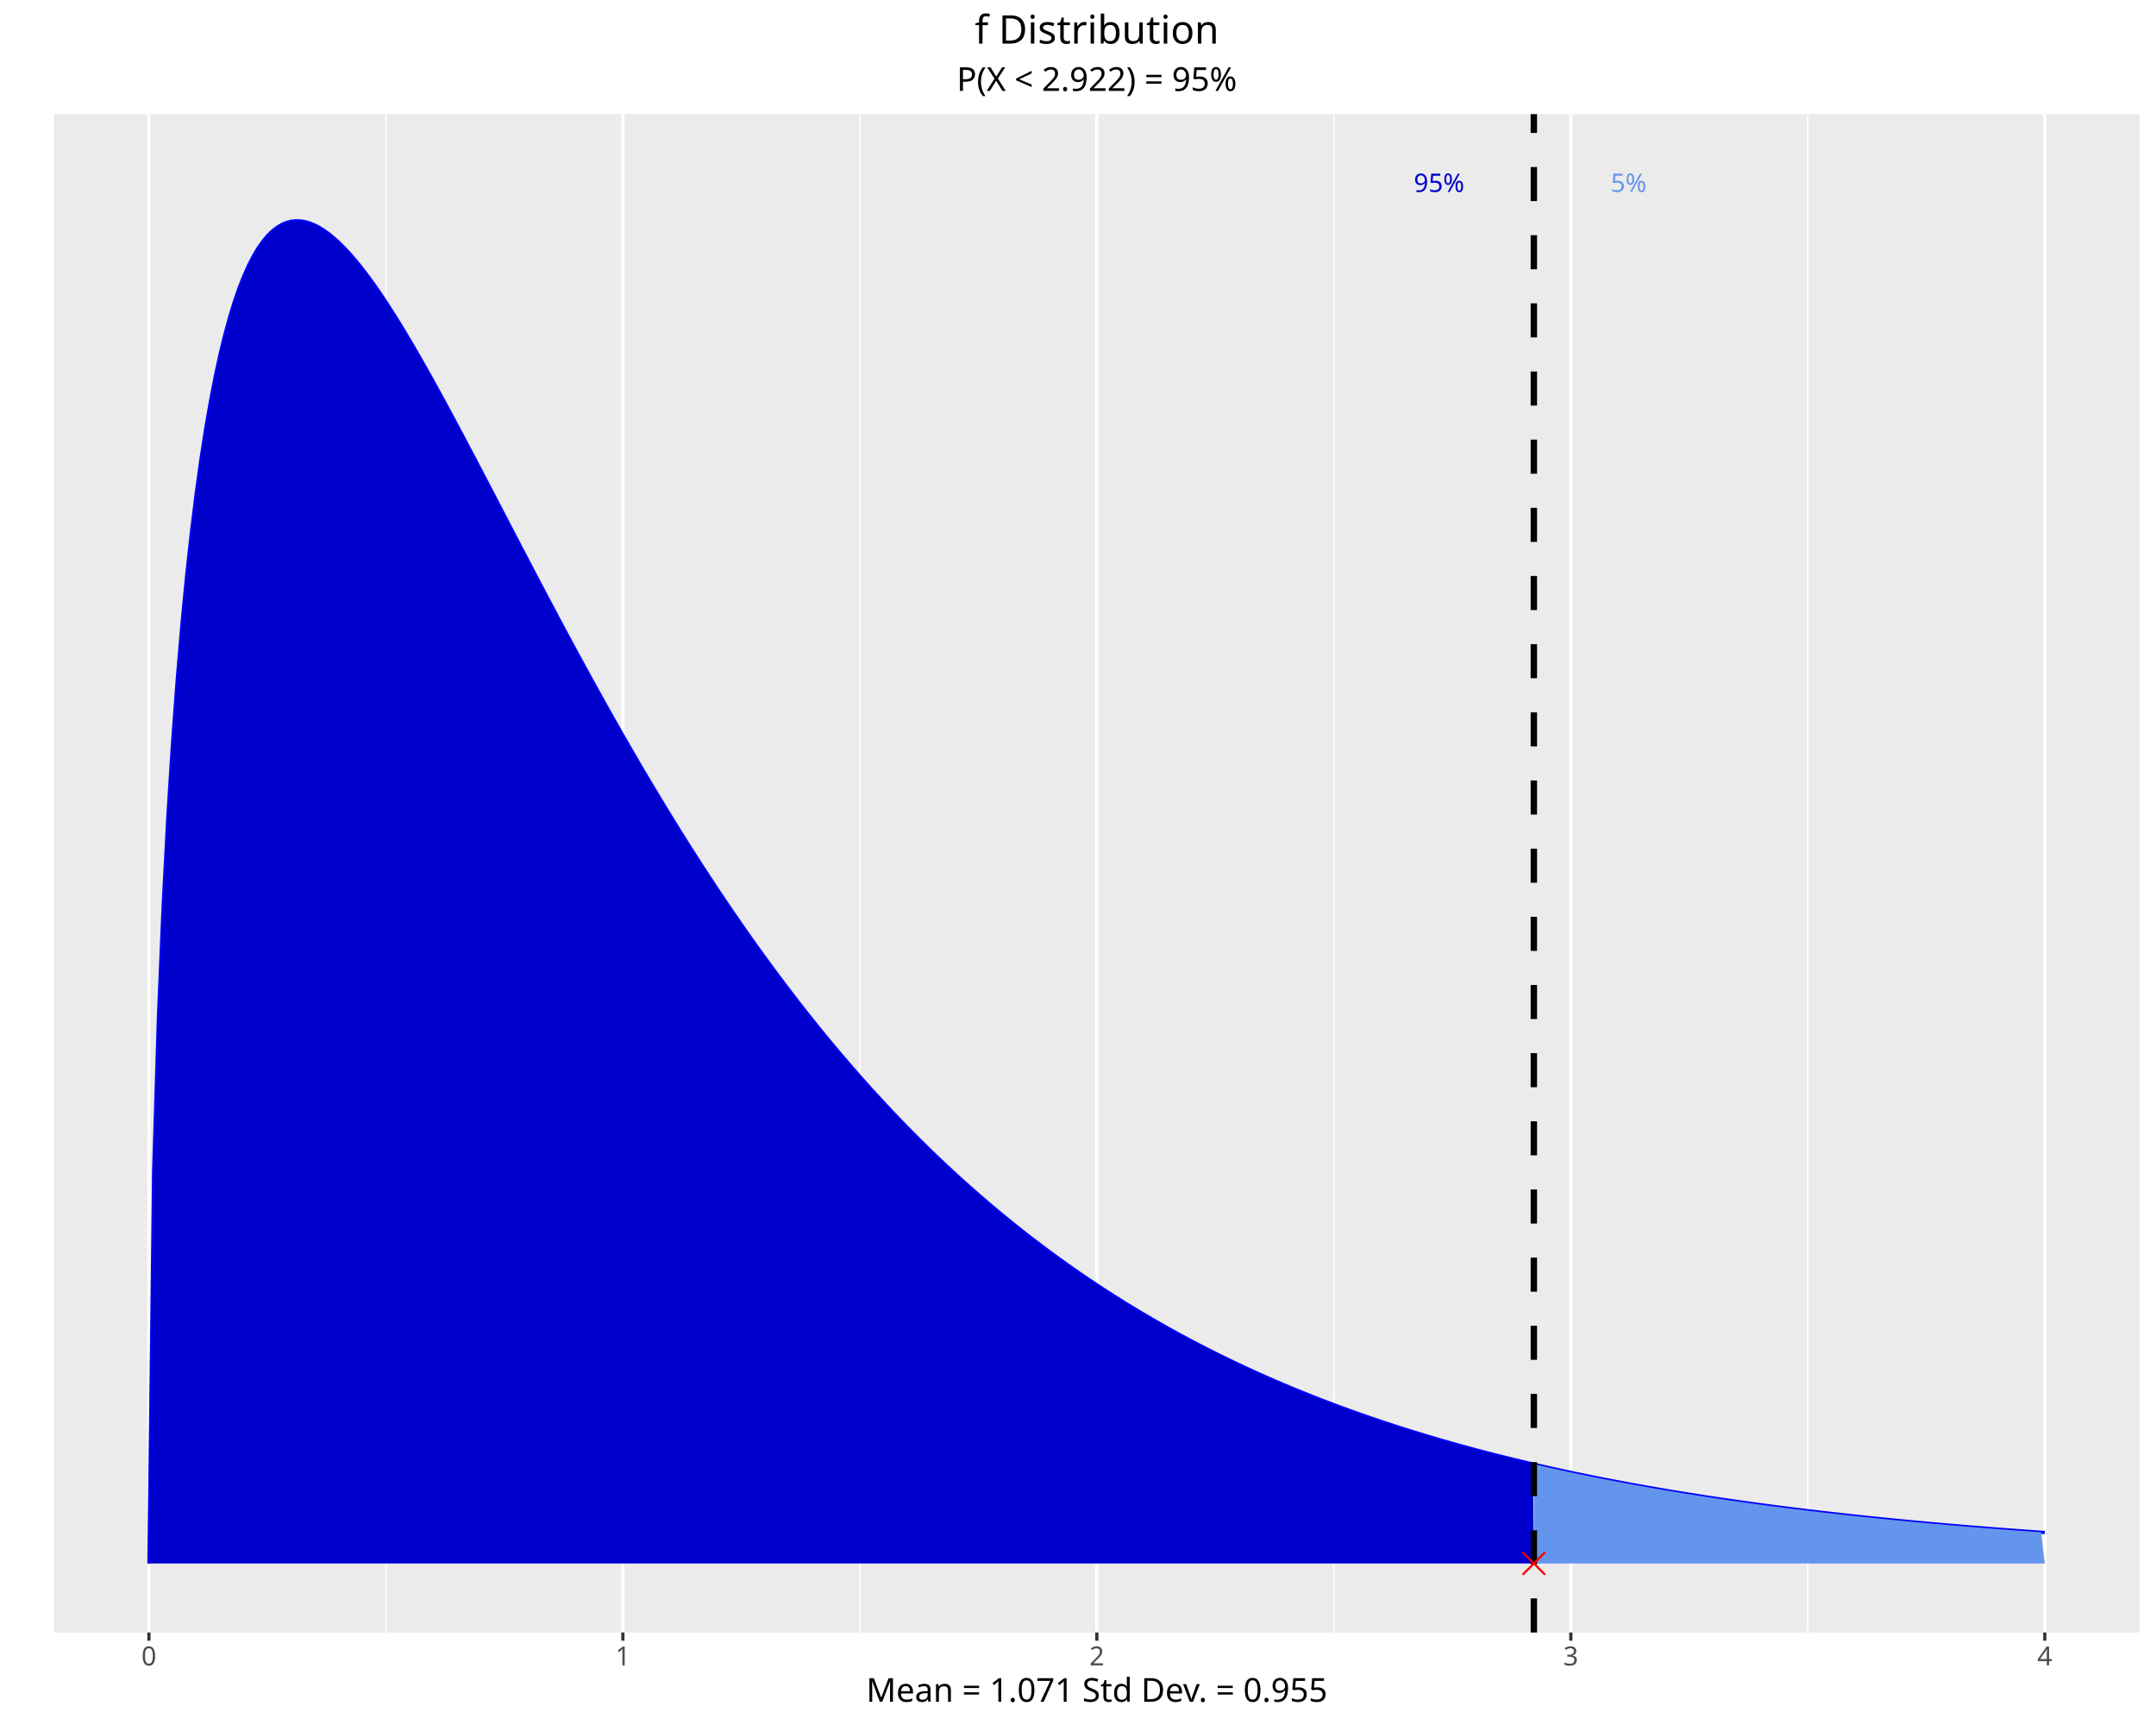
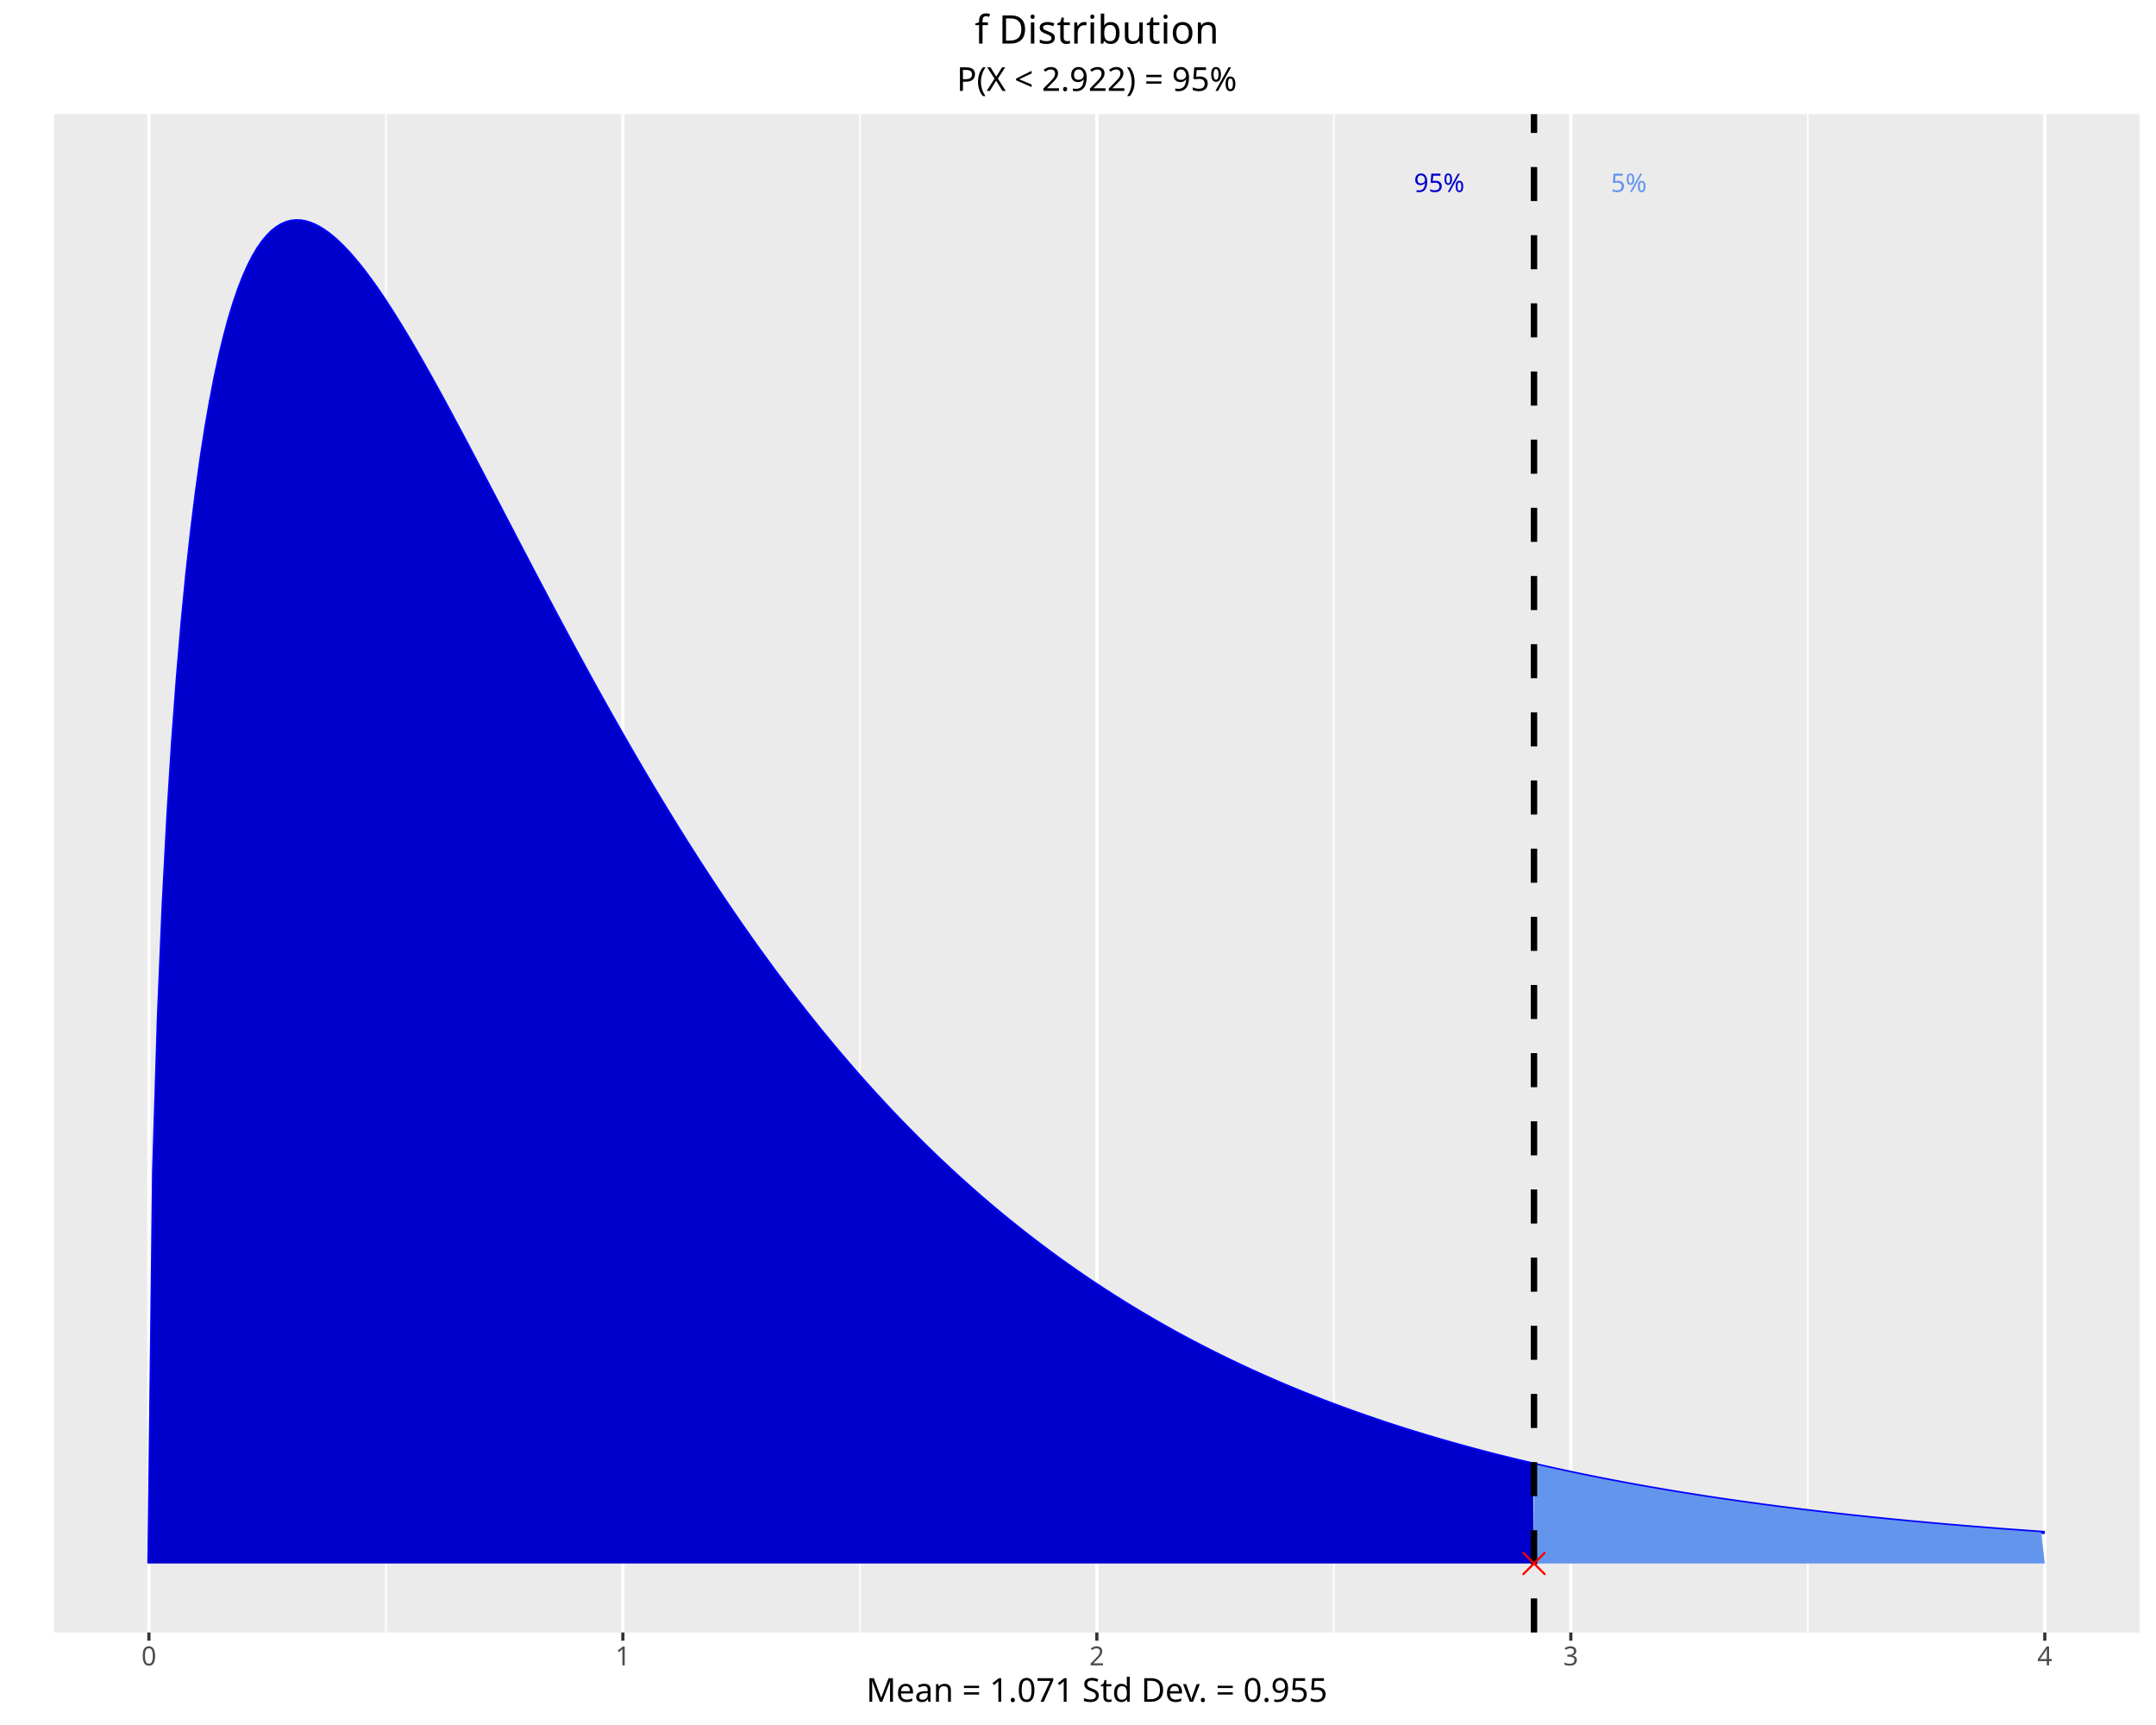
<svg xmlns="http://www.w3.org/2000/svg" class="svglite" data-engine-version="2.0" width="720.00pt" height="576.00pt" viewBox="0 0 720.00 576.00">
  <defs>
    <style type="text/css">
    .svglite line, .svglite polyline, .svglite polygon, .svglite path, .svglite rect, .svglite circle {
      fill: none;
      stroke: #000000;
      stroke-linecap: round;
      stroke-linejoin: round;
      stroke-miterlimit: 10.00;
    }
  </style>
  </defs>
  <rect width="100%" height="100%" style="stroke: none; fill: #FFFFFF;" />
  <defs>
    <clipPath id="cpMC4wMHw3MjAuMDB8MC4wMHw1NzYuMDA=">
      <rect x="0.00" y="0.00" width="720.00" height="576.00" />
    </clipPath>
  </defs>
  <g clip-path="url(#cpMC4wMHw3MjAuMDB8MC4wMHw1NzYuMDA=)">
    <rect x="0.00" y="0.00" width="720.00" height="576.00" style="stroke-width: 1.07; stroke: #FFFFFF; fill: #FFFFFF;" />
  </g>
  <defs>
    <clipPath id="cpMTguMDd8NzE0LjUyfDM4LjEyfDU0NS4xMQ==">
      <rect x="18.07" y="38.12" width="696.45" height="507.00" />
    </clipPath>
  </defs>
  <g clip-path="url(#cpMTguMDd8NzE0LjUyfDM4LjEyfDU0NS4xMQ==)">
    <rect x="18.07" y="38.12" width="696.45" height="507.00" style="stroke-width: 1.07; stroke: none; fill: #EBEBEB;" />
    <polyline points="128.87,545.11 128.87,38.12 " style="stroke-width: 0.53; stroke: #FFFFFF; stroke-linecap: butt;" />
    <polyline points="287.15,545.11 287.15,38.12 " style="stroke-width: 0.53; stroke: #FFFFFF; stroke-linecap: butt;" />
    <polyline points="445.44,545.11 445.44,38.12 " style="stroke-width: 0.53; stroke: #FFFFFF; stroke-linecap: butt;" />
    <polyline points="603.72,545.11 603.72,38.12 " style="stroke-width: 0.53; stroke: #FFFFFF; stroke-linecap: butt;" />
    <polyline points="49.73,545.11 49.73,38.12 " style="stroke-width: 1.07; stroke: #FFFFFF; stroke-linecap: butt;" />
    <polyline points="208.01,545.11 208.01,38.12 " style="stroke-width: 1.07; stroke: #FFFFFF; stroke-linecap: butt;" />
    <polyline points="366.30,545.11 366.30,38.12 " style="stroke-width: 1.07; stroke: #FFFFFF; stroke-linecap: butt;" />
    <polyline points="524.58,545.11 524.58,38.12 " style="stroke-width: 1.07; stroke: #FFFFFF; stroke-linecap: butt;" />
    <polyline points="682.86,545.11 682.86,38.12 " style="stroke-width: 1.07; stroke: #FFFFFF; stroke-linecap: butt;" />
    <polyline points="49.73,522.07 51.31,390.98 52.90,339.72 54.48,302.38 56.06,272.53 57.64,247.62 59.23,226.32 60.81,207.82 62.39,191.58 63.98,177.22 65.56,164.46 67.14,153.08 68.72,142.91 70.31,133.80 71.89,125.65 73.47,118.36 75.06,111.84 76.64,106.02 78.22,100.85 79.80,96.26 81.39,92.21 82.97,88.66 84.55,85.57 86.13,82.90 87.72,80.63 89.30,78.73 90.88,77.16 92.47,75.92 94.05,74.97 95.63,74.29 97.21,73.88 98.80,73.71 100.38,73.76 101.96,74.03 103.55,74.49 105.13,75.15 106.71,75.97 108.29,76.96 109.88,78.10 111.46,79.39 113.04,80.81 114.63,82.36 116.21,84.02 117.79,85.80 119.37,87.68 120.96,89.65 122.54,91.72 124.12,93.87 125.71,96.10 127.29,98.41 128.87,100.78 130.45,103.22 132.04,105.72 133.62,108.27 135.20,110.88 136.79,113.53 138.37,116.23 139.95,118.97 141.53,121.74 143.12,124.55 144.70,127.39 146.28,130.26 147.87,133.15 149.45,136.07 151.03,139.01 152.61,141.96 154.20,144.94 155.78,147.92 157.36,150.92 158.95,153.93 160.53,156.95 162.11,159.98 163.69,163.01 165.28,166.04 166.86,169.08 168.44,172.12 170.03,175.16 171.61,178.19 173.19,181.23 174.77,184.26 176.36,187.28 177.94,190.30 179.52,193.31 181.11,196.32 182.69,199.32 184.27,202.30 185.85,205.28 187.44,208.24 189.02,211.20 190.60,214.14 192.18,217.07 193.77,219.99 195.35,222.89 196.93,225.77 198.52,228.65 200.10,231.50 201.68,234.34 203.26,237.17 204.85,239.98 206.43,242.77 208.01,245.54 209.60,248.30 211.18,251.04 212.76,253.76 214.34,256.46 215.93,259.14 217.51,261.81 219.09,264.45 220.68,267.08 222.26,269.69 223.84,272.27 225.42,274.84 227.01,277.39 228.59,279.92 230.17,282.43 231.76,284.92 233.34,287.38 234.92,289.83 236.50,292.26 238.09,294.67 239.67,297.06 241.25,299.42 242.84,301.77 244.42,304.10 246.00,306.40 247.58,308.69 249.17,310.95 250.75,313.20 252.33,315.43 253.92,317.63 255.50,319.82 257.08,321.98 258.66,324.13 260.25,326.25 261.83,328.36 263.41,330.44 265.00,332.51 266.58,334.56 268.16,336.58 269.74,338.59 271.33,340.58 272.91,342.55 274.49,344.50 276.08,346.43 277.66,348.34 279.24,350.23 280.82,352.11 282.41,353.96 283.99,355.80 285.57,357.62 287.15,359.42 288.74,361.20 290.32,362.97 291.90,364.71 293.49,366.44 295.07,368.15 296.65,369.85 298.23,371.52 299.82,373.18 301.40,374.82 302.98,376.45 304.57,378.06 306.15,379.65 307.73,381.22 309.31,382.78 310.90,384.32 312.48,385.85 314.06,387.36 315.65,388.85 317.23,390.33 318.81,391.79 320.39,393.24 321.98,394.67 323.56,396.08 325.14,397.48 326.73,398.87 328.31,400.24 329.89,401.59 331.47,402.94 333.06,404.26 334.64,405.58 336.22,406.87 337.81,408.16 339.39,409.43 340.97,410.68 342.55,411.93 344.14,413.16 345.72,414.37 347.30,415.57 348.89,416.76 350.47,417.94 352.05,419.10 353.63,420.25 355.22,421.39 356.80,422.52 358.38,423.63 359.97,424.73 361.55,425.82 363.13,426.90 364.71,427.96 366.30,429.01 367.88,430.05 369.46,431.08 371.05,432.10 372.63,433.11 374.21,434.10 375.79,435.09 377.38,436.06 378.96,437.02 380.54,437.98 382.13,438.92 383.71,439.85 385.29,440.77 386.87,441.68 388.46,442.58 390.04,443.47 391.62,444.35 393.20,445.22 394.79,446.08 396.37,446.93 397.95,447.77 399.54,448.60 401.12,449.42 402.70,450.23 404.28,451.04 405.87,451.83 407.45,452.62 409.03,453.39 410.62,454.16 412.20,454.92 413.78,455.67 415.36,456.41 416.95,457.15 418.53,457.87 420.11,458.59 421.70,459.30 423.28,460.00 424.86,460.69 426.44,461.38 428.03,462.06 429.61,462.73 431.19,463.39 432.78,464.04 434.36,464.69 435.94,465.33 437.52,465.96 439.11,466.59 440.69,467.21 442.27,467.82 443.86,468.42 445.44,469.02 447.02,469.61 448.60,470.19 450.19,470.77 451.77,471.34 453.35,471.91 454.94,472.46 456.52,473.02 458.10,473.56 459.68,474.10 461.27,474.63 462.85,475.16 464.43,475.68 466.02,476.20 467.60,476.71 469.18,477.21 470.76,477.71 472.35,478.20 473.93,478.68 475.51,479.17 477.10,479.64 478.68,480.11 480.26,480.58 481.84,481.03 483.43,481.49 485.01,481.94 486.59,482.38 488.18,482.82 489.76,483.25 491.34,483.68 492.92,484.11 494.51,484.53 496.09,484.94 497.67,485.35 499.25,485.76 500.84,486.16 502.42,486.55 504.00,486.94 505.59,487.33 507.17,487.71 508.75,488.09 510.33,488.46 511.92,488.83 513.50,489.20 515.08,489.56 516.67,489.92 518.25,490.27 519.83,490.62 521.41,490.97 523.00,491.31 524.58,491.64 526.16,491.98 527.75,492.31 529.33,492.63 530.91,492.96 532.49,493.27 534.08,493.59 535.66,493.90 537.24,494.21 538.83,494.51 540.41,494.81 541.99,495.11 543.57,495.41 545.16,495.70 546.74,495.98 548.32,496.27 549.91,496.55 551.49,496.83 553.07,497.10 554.65,497.37 556.24,497.64 557.82,497.91 559.40,498.17 560.99,498.43 562.57,498.69 564.15,498.94 565.73,499.19 567.32,499.44 568.90,499.69 570.48,499.93 572.07,500.17 573.65,500.41 575.23,500.64 576.81,500.87 578.40,501.10 579.98,501.33 581.56,501.55 583.15,501.77 584.73,501.99 586.31,502.21 587.89,502.42 589.48,502.64 591.06,502.84 592.64,503.05 594.23,503.26 595.81,503.46 597.39,503.66 598.97,503.86 600.56,504.05 602.14,504.25 603.72,504.44 605.30,504.63 606.89,504.81 608.47,505.00 610.05,505.18 611.64,505.36 613.22,505.54 614.80,505.72 616.38,505.89 617.97,506.07 619.55,506.24 621.13,506.41 622.72,506.57 624.30,506.74 625.88,506.90 627.46,507.06 629.05,507.22 630.63,507.38 632.21,507.54 633.80,507.69 635.38,507.85 636.96,508.00 638.54,508.15 640.13,508.30 641.71,508.44 643.29,508.59 644.88,508.73 646.46,508.87 648.04,509.01 649.62,509.15 651.21,509.29 652.79,509.42 654.37,509.55 655.96,509.69 657.54,509.82 659.12,509.95 660.70,510.07 662.29,510.20 663.87,510.33 665.45,510.45 667.04,510.57 668.62,510.69 670.20,510.81 671.78,510.93 673.37,511.05 674.95,511.16 676.53,511.28 678.12,511.39 679.70,511.50 681.28,511.62 682.86,511.72 " style="stroke-width: 1.07; stroke: #0000FF; stroke-linecap: butt;" />
-     <text x="480.58" y="64.10" text-anchor="middle" style="font-size: 8.54px; fill: #0000CD; font-family: sans;" textLength="17.09px" lengthAdjust="spacingAndGlyphs">95%</text>
-     <text x="543.89" y="64.10" text-anchor="middle" style="font-size: 8.54px; fill: #6495ED; font-family: sans;" textLength="12.34px" lengthAdjust="spacingAndGlyphs">5%</text>
-     <polygon points="49.73,522.07 49.73,522.07 51.31,390.98 52.90,339.72 54.48,302.38 56.06,272.53 57.64,247.62 59.23,226.32 60.81,207.82 62.39,191.58 63.98,177.22 65.56,164.46 67.14,153.08 68.72,142.91 70.31,133.80 71.89,125.65 73.47,118.36 75.06,111.84 76.64,106.02 78.22,100.85 79.80,96.26 81.39,92.21 82.97,88.66 84.55,85.57 86.13,82.90 87.72,80.63 89.30,78.73 90.88,77.16 92.47,75.92 94.05,74.97 95.63,74.29 97.21,73.88 98.80,73.71 100.38,73.76 101.96,74.03 103.55,74.49 105.13,75.15 106.71,75.97 108.29,76.96 109.88,78.10 111.46,79.39 113.04,80.81 114.63,82.36 116.21,84.02 117.79,85.80 119.37,87.68 120.96,89.65 122.54,91.72 124.12,93.87 125.71,96.10 127.29,98.41 128.87,100.78 130.45,103.22 132.04,105.72 133.62,108.27 135.20,110.88 136.79,113.53 138.37,116.23 139.95,118.97 141.53,121.74 143.12,124.55 144.70,127.39 146.28,130.26 147.87,133.15 149.45,136.07 151.03,139.01 152.61,141.96 154.20,144.94 155.78,147.92 157.36,150.92 158.95,153.93 160.53,156.95 162.11,159.98 163.69,163.01 165.28,166.04 166.86,169.08 168.44,172.12 170.03,175.16 171.61,178.19 173.19,181.23 174.77,184.26 176.36,187.28 177.94,190.30 179.52,193.31 181.11,196.32 182.69,199.32 184.27,202.30 185.85,205.28 187.44,208.24 189.02,211.20 190.60,214.14 192.18,217.07 193.77,219.99 195.35,222.89 196.93,225.77 198.52,228.65 200.10,231.50 201.68,234.34 203.26,237.17 204.85,239.98 206.43,242.77 208.01,245.54 209.60,248.30 211.18,251.04 212.76,253.76 214.34,256.46 215.93,259.14 217.51,261.81 219.09,264.45 220.68,267.08 222.26,269.69 223.84,272.27 225.42,274.84 227.01,277.39 228.59,279.92 230.17,282.43 231.76,284.92 233.34,287.38 234.92,289.83 236.50,292.26 238.09,294.67 239.67,297.06 241.25,299.42 242.84,301.77 244.42,304.10 246.00,306.40 247.58,308.69 249.17,310.95 250.75,313.20 252.33,315.43 253.92,317.63 255.50,319.82 257.08,321.98 258.66,324.13 260.25,326.25 261.83,328.36 263.41,330.44 265.00,332.51 266.58,334.56 268.16,336.58 269.74,338.59 271.33,340.58 272.91,342.55 274.49,344.50 276.08,346.43 277.66,348.34 279.24,350.23 280.82,352.11 282.41,353.96 283.99,355.80 285.57,357.62 287.15,359.42 288.74,361.20 290.32,362.97 291.90,364.71 293.49,366.44 295.07,368.15 296.65,369.85 298.23,371.52 299.82,373.18 301.40,374.82 302.98,376.45 304.57,378.06 306.15,379.65 307.73,381.22 309.31,382.78 310.90,384.32 312.48,385.85 314.06,387.36 315.65,388.85 317.23,390.33 318.81,391.79 320.39,393.24 321.98,394.67 323.56,396.08 325.14,397.48 326.73,398.87 328.31,400.24 329.89,401.59 331.47,402.94 333.06,404.26 334.64,405.58 336.22,406.87 337.81,408.16 339.39,409.43 340.97,410.68 342.55,411.93 344.14,413.16 345.72,414.37 347.30,415.57 348.89,416.76 350.47,417.94 352.05,419.10 353.63,420.25 355.22,421.39 356.80,422.52 358.38,423.63 359.97,424.73 361.55,425.82 363.13,426.90 364.71,427.96 366.30,429.01 367.88,430.05 369.46,431.08 371.05,432.10 372.63,433.11 374.21,434.10 375.79,435.09 377.38,436.06 378.96,437.02 380.54,437.98 382.13,438.92 383.71,439.85 385.29,440.77 386.87,441.68 388.46,442.58 390.04,443.47 391.62,444.35 393.20,445.22 394.79,446.08 396.37,446.93 397.95,447.77 399.54,448.60 401.12,449.42 402.70,450.23 404.28,451.04 405.87,451.83 407.45,452.62 409.03,453.39 410.62,454.16 412.20,454.92 413.78,455.67 415.36,456.41 416.95,457.15 418.53,457.87 420.11,458.59 421.70,459.30 423.28,460.00 424.86,460.69 426.44,461.38 428.03,462.06 429.61,462.73 431.19,463.39 432.78,464.04 434.36,464.69 435.94,465.33 437.52,465.96 439.11,466.59 440.69,467.21 442.27,467.82 443.86,468.42 445.44,469.02 447.02,469.61 448.60,470.19 450.19,470.77 451.77,471.34 453.35,471.91 454.94,472.46 456.52,473.02 458.10,473.56 459.68,474.10 461.27,474.63 462.85,475.16 464.43,475.68 466.02,476.20 467.60,476.71 469.18,477.21 470.76,477.71 472.35,478.20 473.93,478.68 475.51,479.17 477.10,479.64 478.68,480.11 480.26,480.58 481.84,481.03 483.43,481.49 485.01,481.94 486.59,482.38 488.18,482.82 489.76,483.25 491.34,483.68 492.92,484.11 494.51,484.53 496.09,484.94 497.67,485.35 499.25,485.76 500.84,486.16 502.42,486.55 504.00,486.94 505.59,487.33 507.17,487.71 508.75,488.09 510.33,488.46 511.92,488.83 512.23,522.07 " style="stroke-width: 1.07; stroke: none; stroke-linecap: butt; fill: #0000CD;" />
-     <polygon points="512.23,522.07 512.23,488.91 513.82,489.27 515.40,489.63 516.98,489.99 518.57,490.34 520.15,490.69 521.73,491.03 523.31,491.37 524.90,491.71 526.48,492.04 528.06,492.37 529.65,492.70 531.23,493.02 532.81,493.34 534.39,493.65 535.98,493.96 537.56,494.27 539.14,494.57 540.73,494.87 542.31,495.17 543.89,495.46 545.47,495.75 547.06,496.04 548.64,496.33 550.22,496.61 551.81,496.88 553.39,497.16 554.97,497.43 556.55,497.70 558.14,497.96 559.72,498.22 561.30,498.48 562.88,498.74 564.47,498.99 566.05,499.24 567.63,499.49 569.22,499.73 570.80,499.98 572.38,500.22 573.96,500.45 575.55,500.69 577.13,500.92 578.71,501.15 580.30,501.37 581.88,501.60 583.46,501.82 585.04,502.04 586.63,502.25 588.21,502.47 589.79,502.68 591.38,502.89 592.96,503.09 594.54,503.30 596.12,503.50 597.71,503.70 599.29,503.90 600.87,504.09 602.46,504.28 604.04,504.48 605.62,504.66 607.20,504.85 608.79,505.04 610.37,505.22 611.95,505.40 613.54,505.58 615.12,505.75 616.70,505.93 618.28,506.10 619.87,506.27 621.45,506.44 623.03,506.61 624.62,506.77 626.20,506.94 627.78,507.10 629.36,507.26 630.95,507.41 632.53,507.57 634.11,507.72 635.70,507.88 637.28,508.03 638.86,508.18 640.44,508.32 642.03,508.47 643.61,508.61 645.19,508.76 646.78,508.90 648.36,509.04 649.94,509.18 651.52,509.31 653.11,509.45 654.69,509.58 656.27,509.71 657.86,509.84 659.44,509.97 661.02,510.10 662.60,510.23 664.19,510.35 665.77,510.47 667.35,510.60 668.93,510.72 670.52,510.84 672.10,510.96 673.68,511.07 675.27,511.19 676.85,511.30 678.43,511.41 680.01,511.53 681.60,511.64 682.86,522.07 " style="stroke-width: 1.07; stroke: none; stroke-linecap: butt; fill: #6495ED;" />
-     <line x1="512.23" y1="545.11" x2="512.23" y2="38.12" style="stroke-width: 2.13; stroke-dasharray: 11.38,11.38; stroke-linecap: butt;" />
-     <line x1="508.68" y1="525.62" x2="515.79" y2="518.51" style="stroke-width: 0.71; stroke: #FF0000;" />
-     <line x1="508.68" y1="518.51" x2="515.79" y2="525.62" style="stroke-width: 0.71; stroke: #FF0000;" />
+     <text x="480.62" y="64.10" text-anchor="middle" style="font-size: 8.54px; fill: #0000CD; font-family: sans;" textLength="17.09px" lengthAdjust="spacingAndGlyphs">95%</text>
+     <text x="543.93" y="64.10" text-anchor="middle" style="font-size: 8.54px; fill: #6495ED; font-family: sans;" textLength="12.34px" lengthAdjust="spacingAndGlyphs">5%</text>
+     <polygon points="49.73,522.07 49.73,522.07 51.31,390.98 52.90,339.72 54.48,302.38 56.06,272.53 57.64,247.62 59.23,226.32 60.81,207.82 62.39,191.58 63.98,177.22 65.56,164.46 67.14,153.08 68.72,142.91 70.31,133.80 71.89,125.65 73.47,118.36 75.06,111.84 76.64,106.02 78.22,100.85 79.80,96.26 81.39,92.21 82.97,88.66 84.55,85.57 86.13,82.90 87.72,80.63 89.30,78.73 90.88,77.16 92.47,75.92 94.05,74.97 95.63,74.29 97.21,73.88 98.80,73.71 100.38,73.76 101.96,74.03 103.55,74.49 105.13,75.15 106.71,75.97 108.29,76.96 109.88,78.10 111.46,79.39 113.04,80.81 114.63,82.36 116.21,84.02 117.79,85.80 119.37,87.68 120.96,89.65 122.54,91.72 124.12,93.87 125.71,96.10 127.29,98.41 128.87,100.78 130.45,103.22 132.04,105.72 133.62,108.27 135.20,110.88 136.79,113.53 138.37,116.23 139.95,118.97 141.53,121.74 143.12,124.55 144.70,127.39 146.28,130.26 147.87,133.15 149.45,136.07 151.03,139.01 152.61,141.96 154.20,144.94 155.78,147.92 157.36,150.92 158.95,153.93 160.53,156.95 162.11,159.98 163.69,163.01 165.28,166.04 166.86,169.08 168.44,172.12 170.03,175.16 171.61,178.19 173.19,181.23 174.77,184.26 176.36,187.28 177.94,190.30 179.52,193.31 181.11,196.32 182.69,199.32 184.27,202.30 185.85,205.28 187.44,208.24 189.02,211.20 190.60,214.14 192.18,217.07 193.77,219.99 195.35,222.89 196.93,225.77 198.52,228.65 200.10,231.50 201.68,234.34 203.26,237.17 204.85,239.98 206.43,242.77 208.01,245.54 209.60,248.30 211.18,251.04 212.76,253.76 214.34,256.46 215.93,259.14 217.51,261.81 219.09,264.45 220.68,267.08 222.26,269.69 223.84,272.27 225.42,274.84 227.01,277.39 228.59,279.92 230.17,282.43 231.76,284.92 233.34,287.38 234.92,289.83 236.50,292.26 238.09,294.67 239.67,297.06 241.25,299.42 242.84,301.77 244.42,304.10 246.00,306.40 247.58,308.69 249.17,310.95 250.75,313.20 252.33,315.43 253.92,317.63 255.50,319.82 257.08,321.98 258.66,324.13 260.25,326.25 261.83,328.36 263.41,330.44 265.00,332.51 266.58,334.56 268.16,336.58 269.74,338.59 271.33,340.58 272.91,342.55 274.49,344.50 276.08,346.43 277.66,348.34 279.24,350.23 280.82,352.11 282.41,353.96 283.99,355.80 285.57,357.62 287.15,359.42 288.74,361.20 290.32,362.97 291.90,364.71 293.49,366.44 295.07,368.15 296.65,369.85 298.23,371.52 299.82,373.18 301.40,374.82 302.98,376.45 304.57,378.06 306.15,379.65 307.73,381.22 309.31,382.78 310.90,384.32 312.48,385.85 314.06,387.36 315.65,388.85 317.23,390.33 318.81,391.79 320.39,393.24 321.98,394.67 323.56,396.08 325.14,397.48 326.73,398.87 328.31,400.24 329.89,401.59 331.47,402.94 333.06,404.26 334.64,405.58 336.22,406.87 337.81,408.16 339.39,409.43 340.97,410.68 342.55,411.93 344.14,413.16 345.72,414.37 347.30,415.57 348.89,416.76 350.47,417.94 352.05,419.10 353.63,420.25 355.22,421.39 356.80,422.52 358.38,423.63 359.97,424.73 361.55,425.82 363.13,426.90 364.71,427.96 366.30,429.01 367.88,430.05 369.46,431.08 371.05,432.10 372.63,433.11 374.21,434.10 375.79,435.09 377.38,436.06 378.96,437.02 380.54,437.98 382.13,438.92 383.71,439.85 385.29,440.77 386.87,441.68 388.46,442.58 390.04,443.47 391.62,444.35 393.20,445.22 394.79,446.08 396.37,446.93 397.95,447.77 399.54,448.60 401.12,449.42 402.70,450.23 404.28,451.04 405.87,451.83 407.45,452.62 409.03,453.39 410.62,454.16 412.20,454.92 413.78,455.67 415.36,456.41 416.95,457.15 418.53,457.87 420.11,458.59 421.70,459.30 423.28,460.00 424.86,460.69 426.44,461.38 428.03,462.06 429.61,462.73 431.19,463.39 432.78,464.04 434.36,464.69 435.94,465.33 437.52,465.96 439.11,466.59 440.69,467.21 442.27,467.82 443.86,468.42 445.44,469.02 447.02,469.61 448.60,470.19 450.19,470.77 451.77,471.34 453.35,471.91 454.94,472.46 456.52,473.02 458.10,473.56 459.68,474.10 461.27,474.63 462.85,475.16 464.43,475.68 466.02,476.20 467.60,476.71 469.18,477.21 470.76,477.71 472.35,478.20 473.93,478.68 475.51,479.17 477.10,479.64 478.68,480.11 480.26,480.58 481.84,481.03 483.43,481.49 485.01,481.94 486.59,482.38 488.18,482.82 489.76,483.25 491.34,483.68 492.92,484.11 494.51,484.53 496.09,484.94 497.67,485.35 499.25,485.76 500.84,486.16 502.42,486.55 504.00,486.94 505.59,487.33 507.17,487.71 508.75,488.09 510.33,488.46 511.92,488.83 512.28,522.07 " style="stroke-width: 1.07; stroke: none; stroke-linecap: butt; fill: #0000CD;" />
+     <polygon points="512.28,522.07 512.28,488.92 513.86,489.28 515.44,489.64 517.03,490.00 518.61,490.35 520.19,490.70 521.78,491.04 523.36,491.38 524.94,491.72 526.52,492.05 528.11,492.38 529.69,492.71 531.27,493.03 532.85,493.35 534.44,493.66 536.02,493.97 537.60,494.28 539.19,494.58 540.77,494.88 542.35,495.18 543.93,495.47 545.52,495.76 547.10,496.05 548.68,496.33 550.27,496.61 551.85,496.89 553.43,497.16 555.01,497.44 556.60,497.70 558.18,497.97 559.76,498.23 561.35,498.49 562.93,498.75 564.51,499.00 566.09,499.25 567.68,499.50 569.26,499.74 570.84,499.98 572.43,500.22 574.01,500.46 575.59,500.69 577.17,500.92 578.76,501.15 580.34,501.38 581.92,501.60 583.51,501.82 585.09,502.04 586.67,502.26 588.25,502.47 589.84,502.68 591.42,502.89 593.00,503.10 594.59,503.30 596.17,503.50 597.75,503.70 599.33,503.90 600.92,504.10 602.50,504.29 604.08,504.48 605.67,504.67 607.25,504.86 608.83,505.04 610.41,505.22 612.00,505.40 613.58,505.58 615.16,505.76 616.75,505.93 618.33,506.11 619.91,506.28 621.49,506.44 623.08,506.61 624.66,506.78 626.24,506.94 627.83,507.10 629.41,507.26 630.99,507.42 632.57,507.57 634.16,507.73 635.74,507.88 637.32,508.03 638.90,508.18 640.49,508.33 642.07,508.47 643.65,508.62 645.24,508.76 646.82,508.90 648.40,509.04 649.98,509.18 651.57,509.32 653.15,509.45 654.73,509.58 656.32,509.72 657.90,509.85 659.48,509.98 661.06,510.10 662.65,510.23 664.23,510.35 665.81,510.48 667.40,510.60 668.98,510.72 670.56,510.84 672.14,510.96 673.73,511.08 675.31,511.19 676.89,511.30 678.48,511.42 680.06,511.53 681.64,511.64 682.86,522.07 " style="stroke-width: 1.07; stroke: none; stroke-linecap: butt; fill: #6495ED;" />
+     <line x1="512.28" y1="545.11" x2="512.28" y2="38.12" style="stroke-width: 2.13; stroke-dasharray: 11.38,11.38; stroke-linecap: butt;" />
+     <line x1="508.72" y1="525.62" x2="515.83" y2="518.51" style="stroke-width: 0.71; stroke: #FF0000;" />
+     <line x1="508.72" y1="518.51" x2="515.83" y2="525.62" style="stroke-width: 0.71; stroke: #FF0000;" />
  </g>
  <g clip-path="url(#cpMC4wMHw3MjAuMDB8MC4wMHw1NzYuMDA=)">
    <polyline points="49.73,547.85 49.73,545.11 " style="stroke-width: 1.07; stroke: #333333; stroke-linecap: butt;" />
    <polyline points="208.01,547.85 208.01,545.11 " style="stroke-width: 1.07; stroke: #333333; stroke-linecap: butt;" />
    <polyline points="366.30,547.85 366.30,545.11 " style="stroke-width: 1.07; stroke: #333333; stroke-linecap: butt;" />
    <polyline points="524.58,547.85 524.58,545.11 " style="stroke-width: 1.07; stroke: #333333; stroke-linecap: butt;" />
    <polyline points="682.86,547.85 682.86,545.11 " style="stroke-width: 1.07; stroke: #333333; stroke-linecap: butt;" />
    <text x="49.73" y="556.10" text-anchor="middle" style="font-size: 8.80px; fill: #4D4D4D; font-family: sans;" textLength="4.89px" lengthAdjust="spacingAndGlyphs">0</text>
    <text x="208.01" y="556.10" text-anchor="middle" style="font-size: 8.80px; fill: #4D4D4D; font-family: sans;" textLength="4.89px" lengthAdjust="spacingAndGlyphs">1</text>
    <text x="366.30" y="556.10" text-anchor="middle" style="font-size: 8.80px; fill: #4D4D4D; font-family: sans;" textLength="4.89px" lengthAdjust="spacingAndGlyphs">2</text>
    <text x="524.58" y="556.10" text-anchor="middle" style="font-size: 8.80px; fill: #4D4D4D; font-family: sans;" textLength="4.89px" lengthAdjust="spacingAndGlyphs">3</text>
    <text x="682.86" y="556.10" text-anchor="middle" style="font-size: 8.80px; fill: #4D4D4D; font-family: sans;" textLength="4.89px" lengthAdjust="spacingAndGlyphs">4</text>
    <text x="366.30" y="568.24" text-anchor="middle" style="font-size: 11.00px; font-family: sans;" textLength="155.96px" lengthAdjust="spacingAndGlyphs">Mean = 1.071  Std Dev. = 0.955</text>
    <text x="366.30" y="30.35" text-anchor="middle" style="font-size: 11.00px; font-family: sans;" textLength="96.63px" lengthAdjust="spacingAndGlyphs">P(X &lt; 2.922) = 95%</text>
    <text x="366.30" y="14.56" text-anchor="middle" style="font-size: 13.20px; font-family: sans;" textLength="73.36px" lengthAdjust="spacingAndGlyphs">f Distribution</text>
  </g>
</svg>
